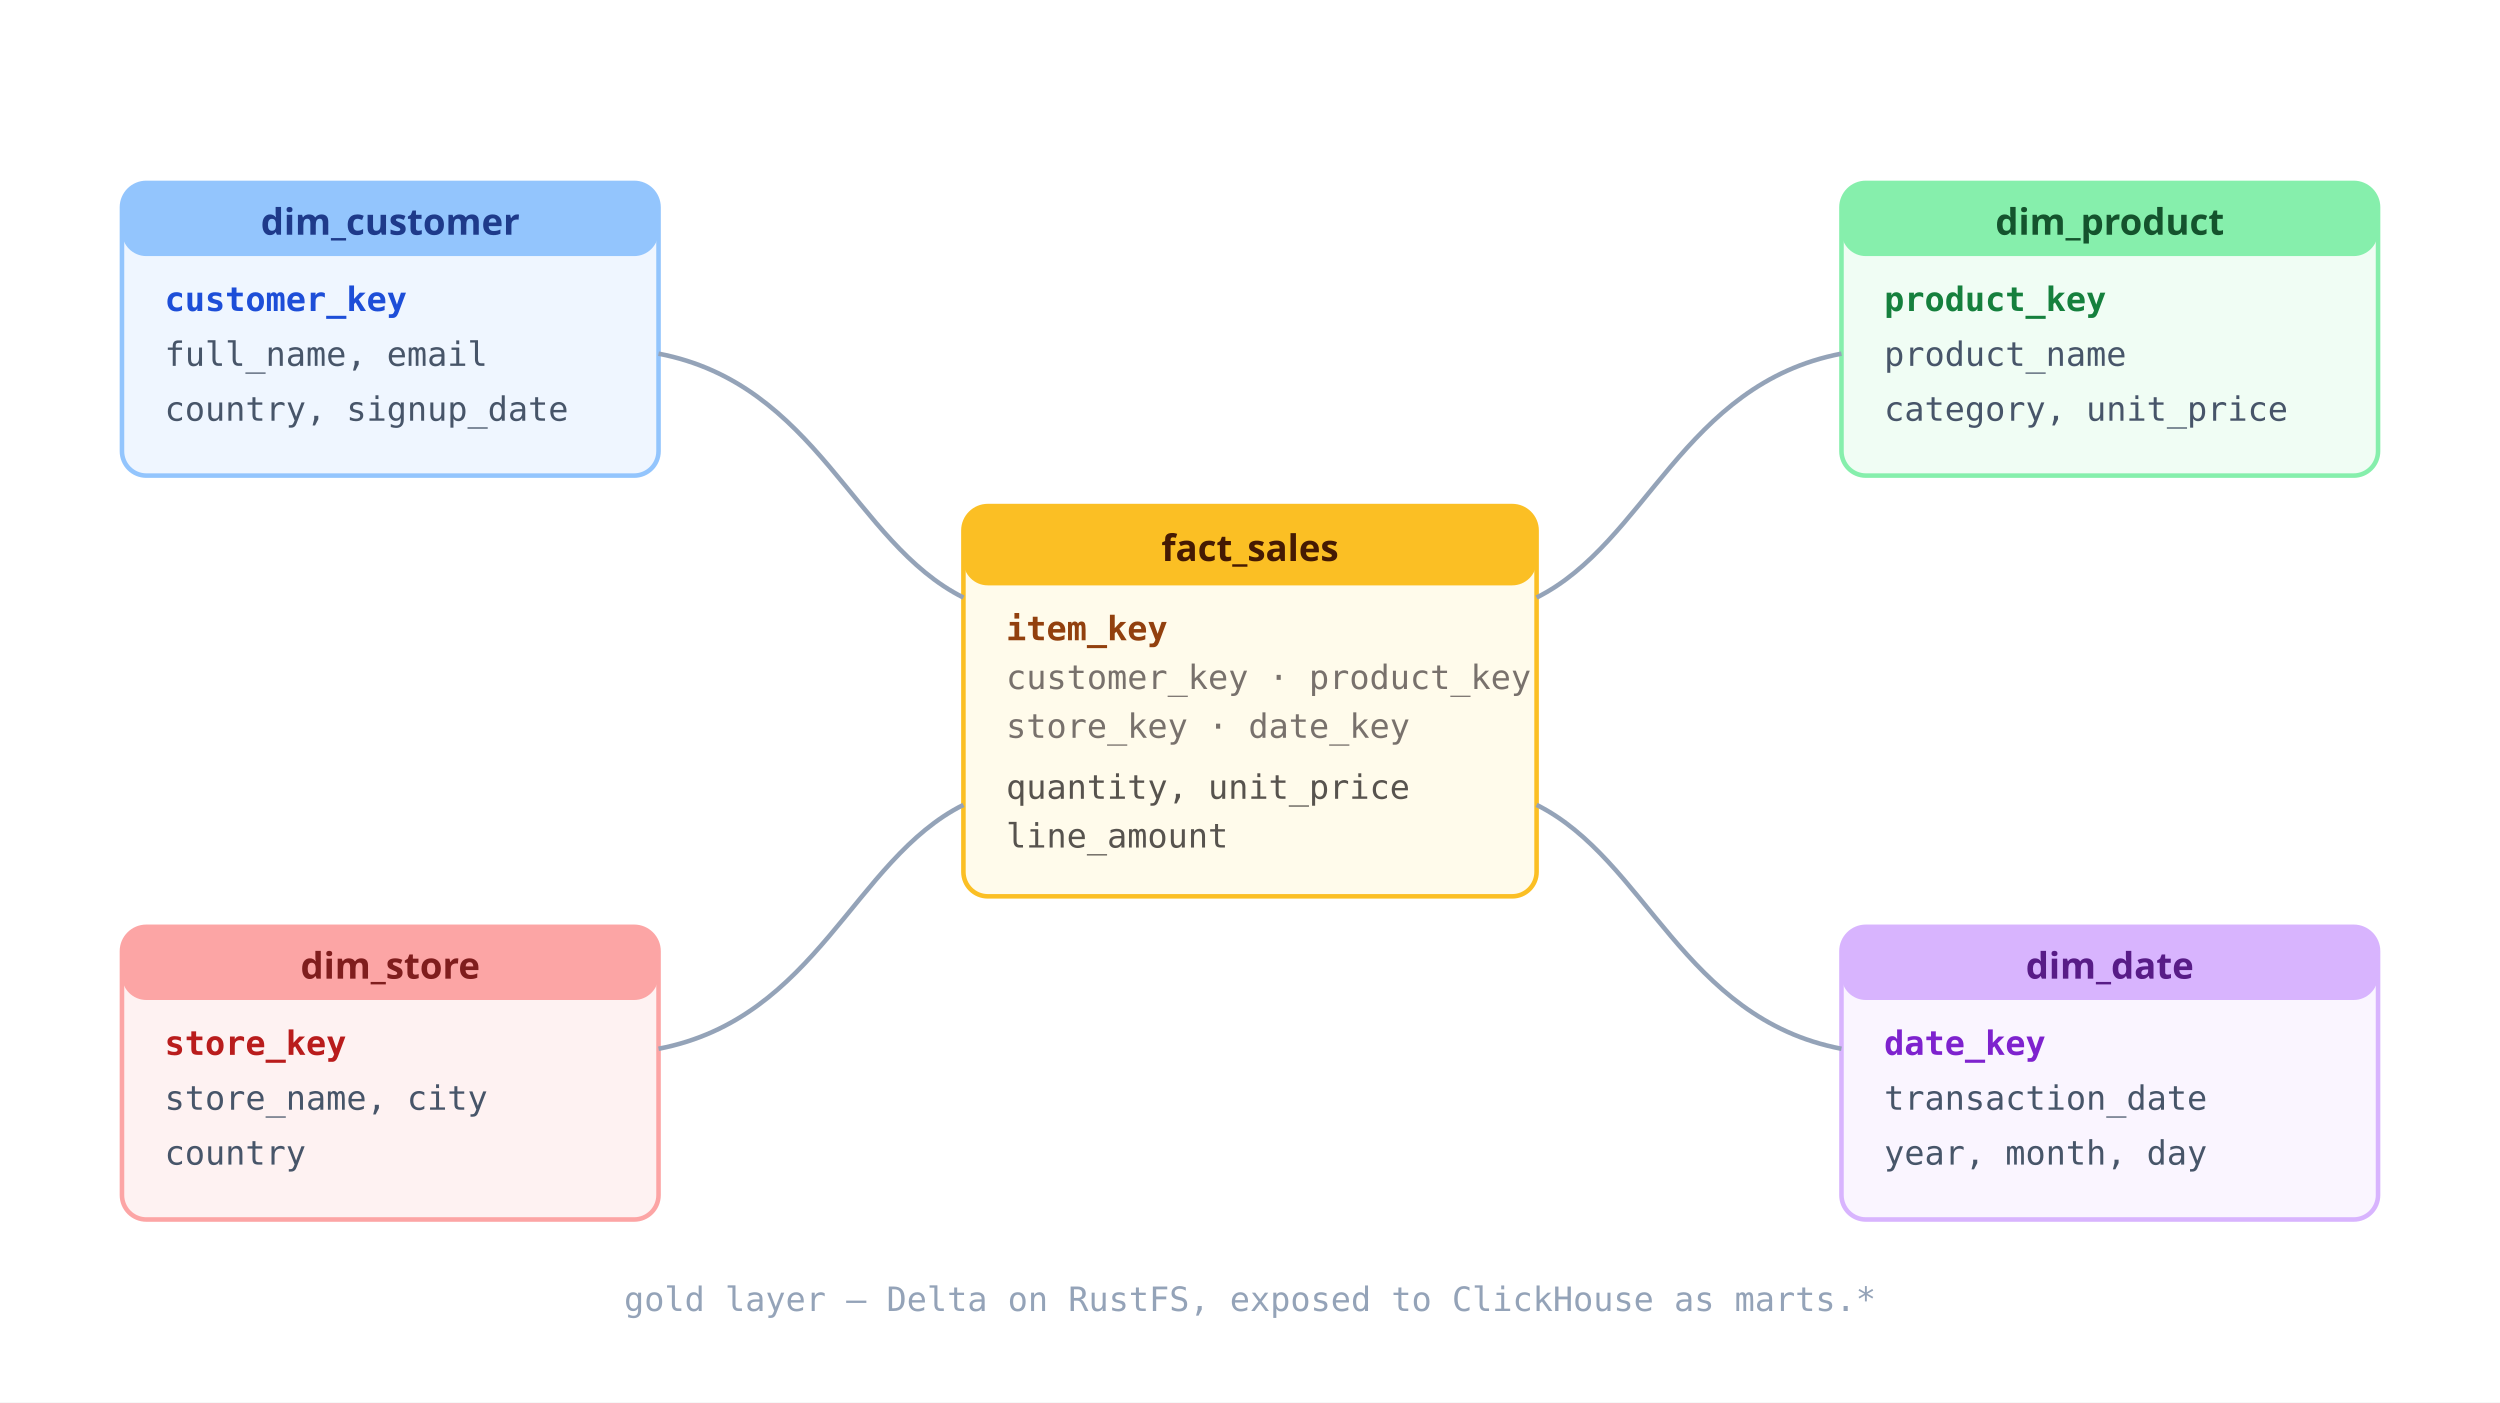
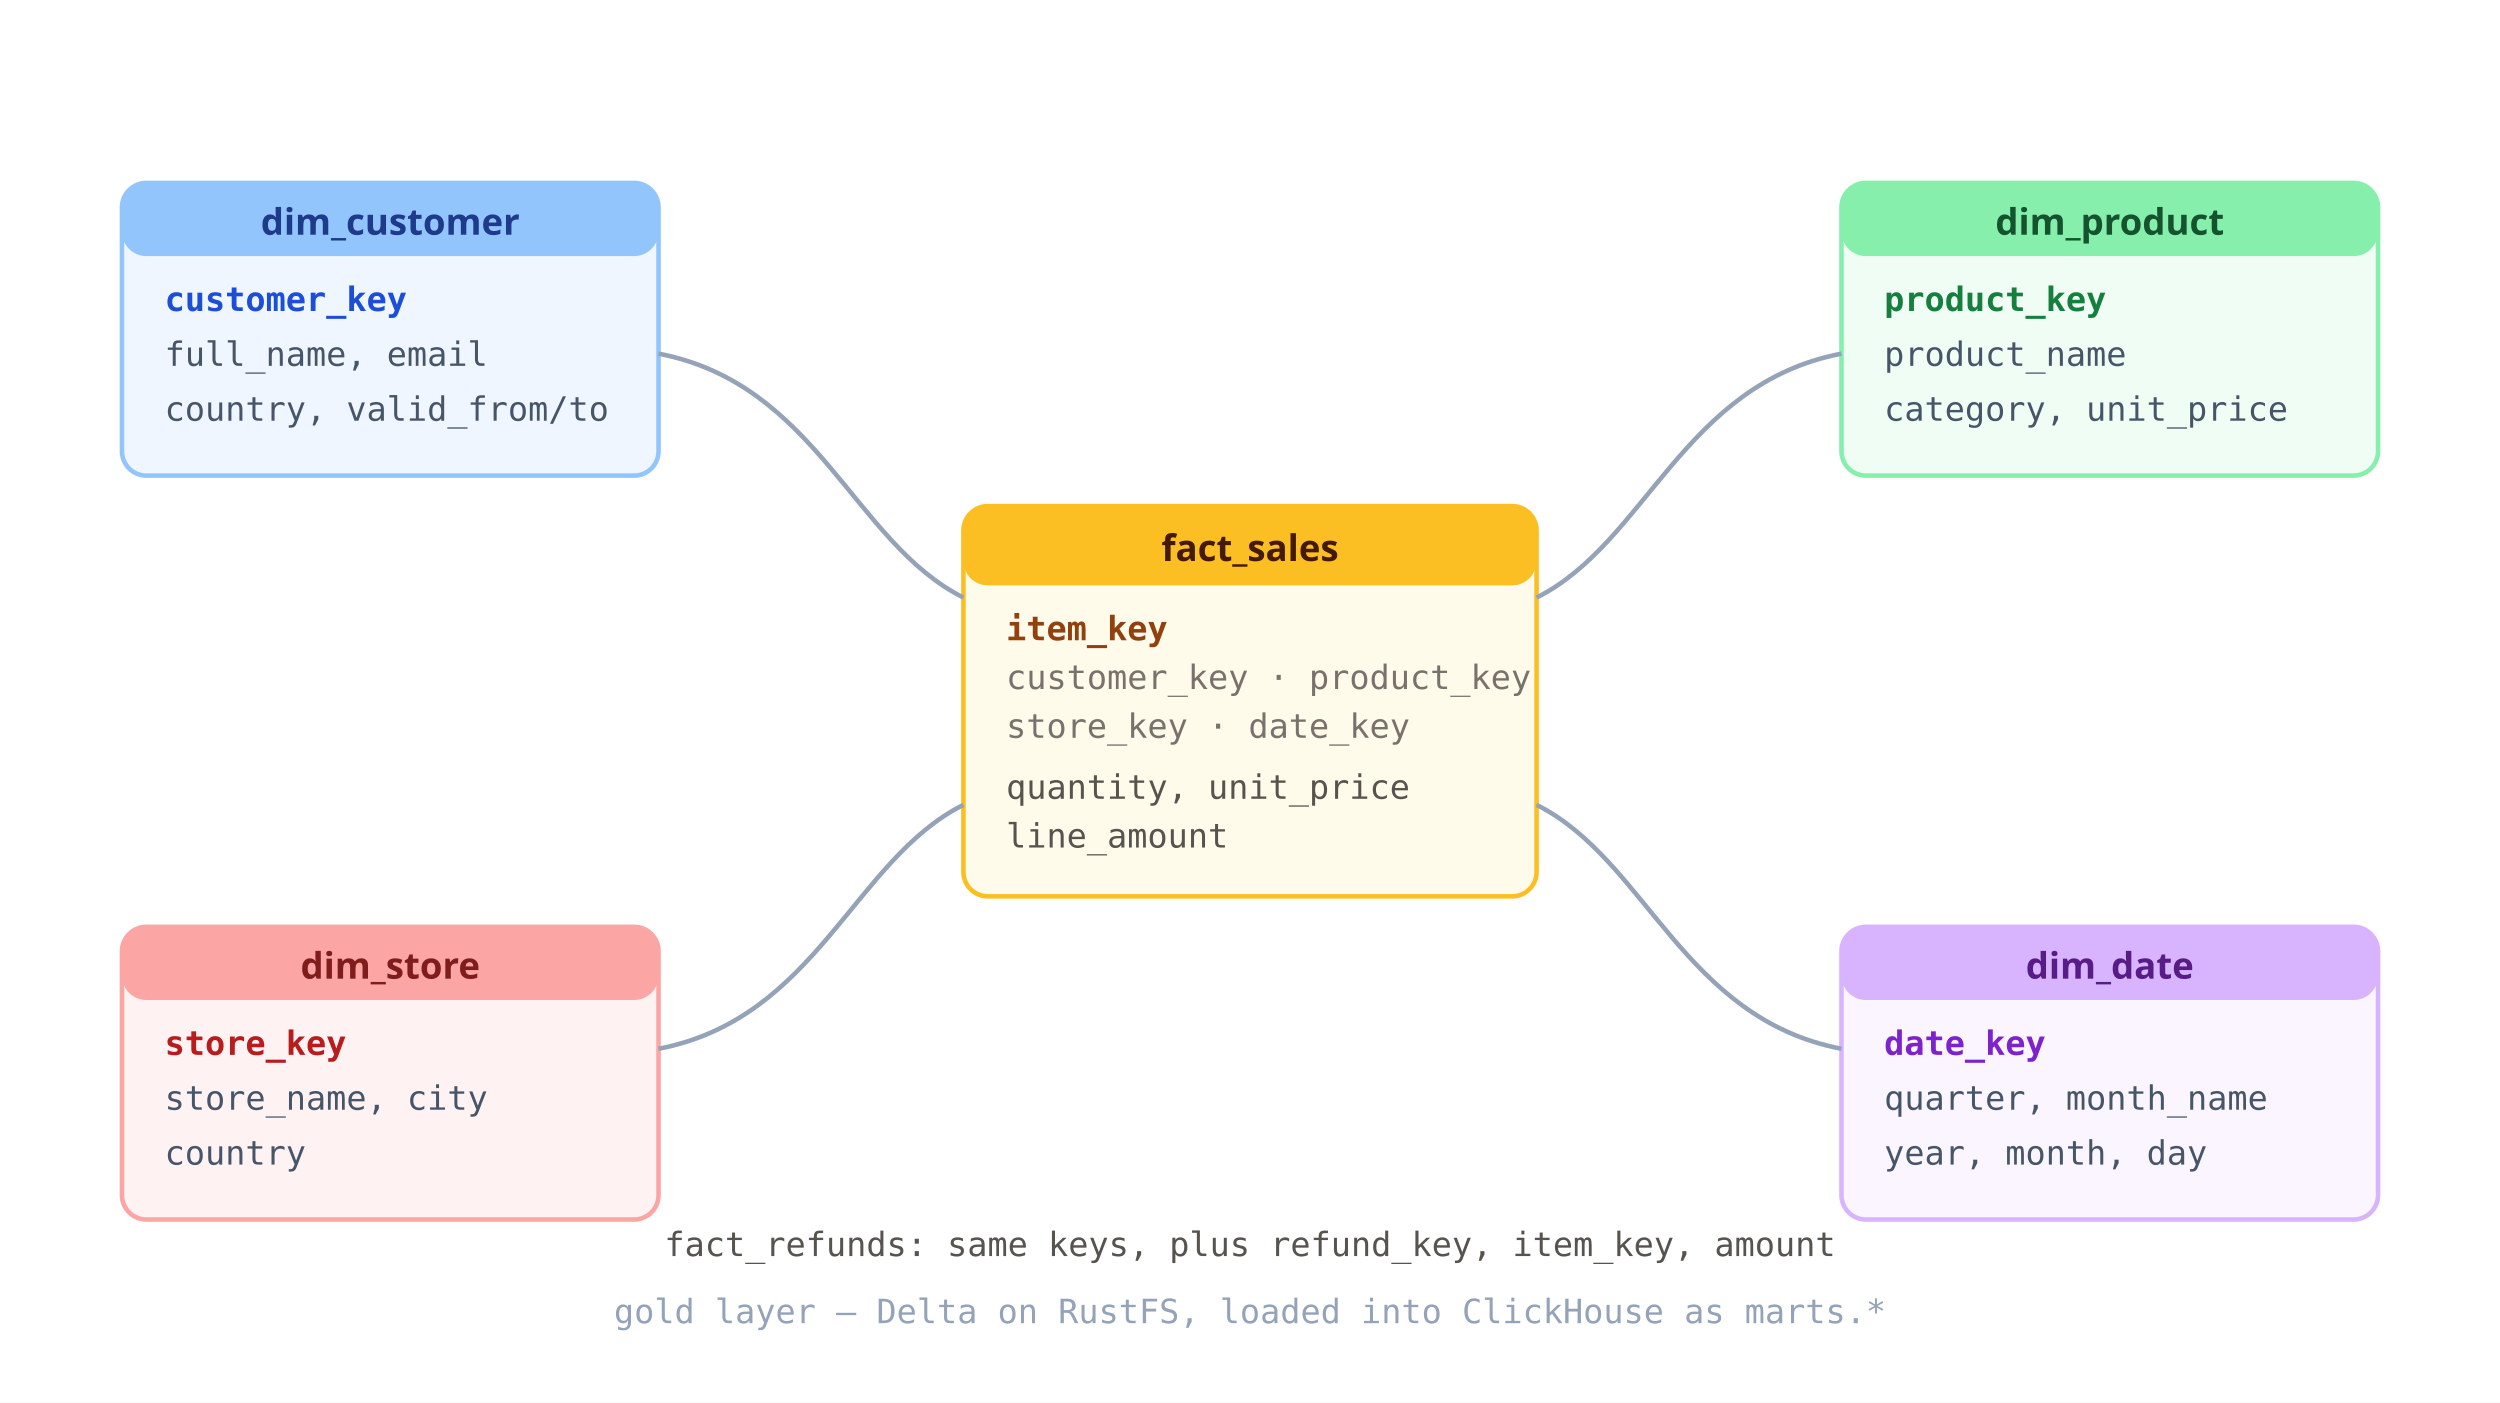
<svg xmlns="http://www.w3.org/2000/svg" viewBox="0 0 820 460" width="820" height="460" role="img" aria-labelledby="t d">
  <style>
    .tbl  { font: 700 12px ui-sans-serif, system-ui, sans-serif; }
    .col  { font: 11px ui-monospace, SFMono-Regular, Menlo, Consolas, monospace; }
    .pk   { font: 700 11px ui-monospace, SFMono-Regular, Menlo, Consolas, monospace; }
    .rel  { stroke: #94a3b8; stroke-width: 1.5; fill: none; }
    .card { rx: 8; ry: 8; stroke-width: 1.5; }
  </style>
  <rect width="820" height="460" fill="#ffffff" />
  <rect x="316" y="166" width="188" height="128" class="card" fill="#fffbeb" stroke="#fbbf24" />
  <rect x="316" y="166" width="188" height="26" rx="8" fill="#fbbf24" />
  <text x="410" y="184" class="tbl" fill="#451a03" text-anchor="middle">fact_sales</text>
  <text x="330" y="210" class="pk" fill="#92400e">item_key</text>
  <text x="330" y="226" class="col" fill="#78716c">customer_key · product_key</text>
  <text x="330" y="242" class="col" fill="#78716c">store_key · date_key</text>
  <text x="330" y="262" class="col" fill="#57534e">quantity, unit_price</text>
  <text x="330" y="278" class="col" fill="#57534e">line_amount</text>
  <rect x="40" y="60" width="176" height="96" class="card" fill="#eff6ff" stroke="#93c5fd" />
  <rect x="40" y="60" width="176" height="24" rx="8" fill="#93c5fd" />
  <text x="128" y="77" class="tbl" fill="#1e3a8a" text-anchor="middle">dim_customer</text>
  <text x="54" y="102" class="pk" fill="#1d4ed8">customer_key</text>
  <text x="54" y="120" class="col" fill="#475569">full_name, email</text>
-   <text x="54" y="138" class="col" fill="#475569">country, signup_date</text>
+   <text x="54" y="138" class="col" fill="#475569">country, valid_from/to</text>
  <rect x="604" y="60" width="176" height="96" class="card" fill="#f0fdf4" stroke="#86efac" />
  <rect x="604" y="60" width="176" height="24" rx="8" fill="#86efac" />
  <text x="692" y="77" class="tbl" fill="#14532d" text-anchor="middle">dim_product</text>
  <text x="618" y="102" class="pk" fill="#15803d">product_key</text>
  <text x="618" y="120" class="col" fill="#475569">product_name</text>
  <text x="618" y="138" class="col" fill="#475569">category, unit_price</text>
  <rect x="40" y="304" width="176" height="96" class="card" fill="#fef2f2" stroke="#fca5a5" />
  <rect x="40" y="304" width="176" height="24" rx="8" fill="#fca5a5" />
  <text x="128" y="321" class="tbl" fill="#7f1d1d" text-anchor="middle">dim_store</text>
  <text x="54" y="346" class="pk" fill="#b91c1c">store_key</text>
  <text x="54" y="364" class="col" fill="#475569">store_name, city</text>
  <text x="54" y="382" class="col" fill="#475569">country</text>
  <rect x="604" y="304" width="176" height="96" class="card" fill="#faf5ff" stroke="#d8b4fe" />
  <rect x="604" y="304" width="176" height="24" rx="8" fill="#d8b4fe" />
  <text x="692" y="321" class="tbl" fill="#581c87" text-anchor="middle">dim_date</text>
  <text x="618" y="346" class="pk" fill="#7e22ce">date_key</text>
-   <text x="618" y="364" class="col" fill="#475569">transaction_date</text>
+   <text x="618" y="364" class="col" fill="#475569">quarter, month_name</text>
  <text x="618" y="382" class="col" fill="#475569">year, month, day</text>
  <path class="rel" d="M 216 116 C 268 126, 280 178, 316 196" />
  <path class="rel" d="M 604 116 C 552 126, 540 178, 504 196" />
  <path class="rel" d="M 216 344 C 268 334, 280 282, 316 264" />
  <path class="rel" d="M 604 344 C 552 334, 540 282, 504 264" />
-   <text x="410" y="430" class="col" fill="#94a3b8" text-anchor="middle">gold layer — Delta on RustFS, exposed to ClickHouse as marts.*</text>
+   <text x="410" y="412" class="col" fill="#57534e" text-anchor="middle">fact_refunds: same keys, plus refund_key, item_key, amount</text>
+   <text x="410" y="434" class="col" fill="#94a3b8" text-anchor="middle">gold layer — Delta on RustFS, loaded into ClickHouse as marts.*</text>
</svg>
